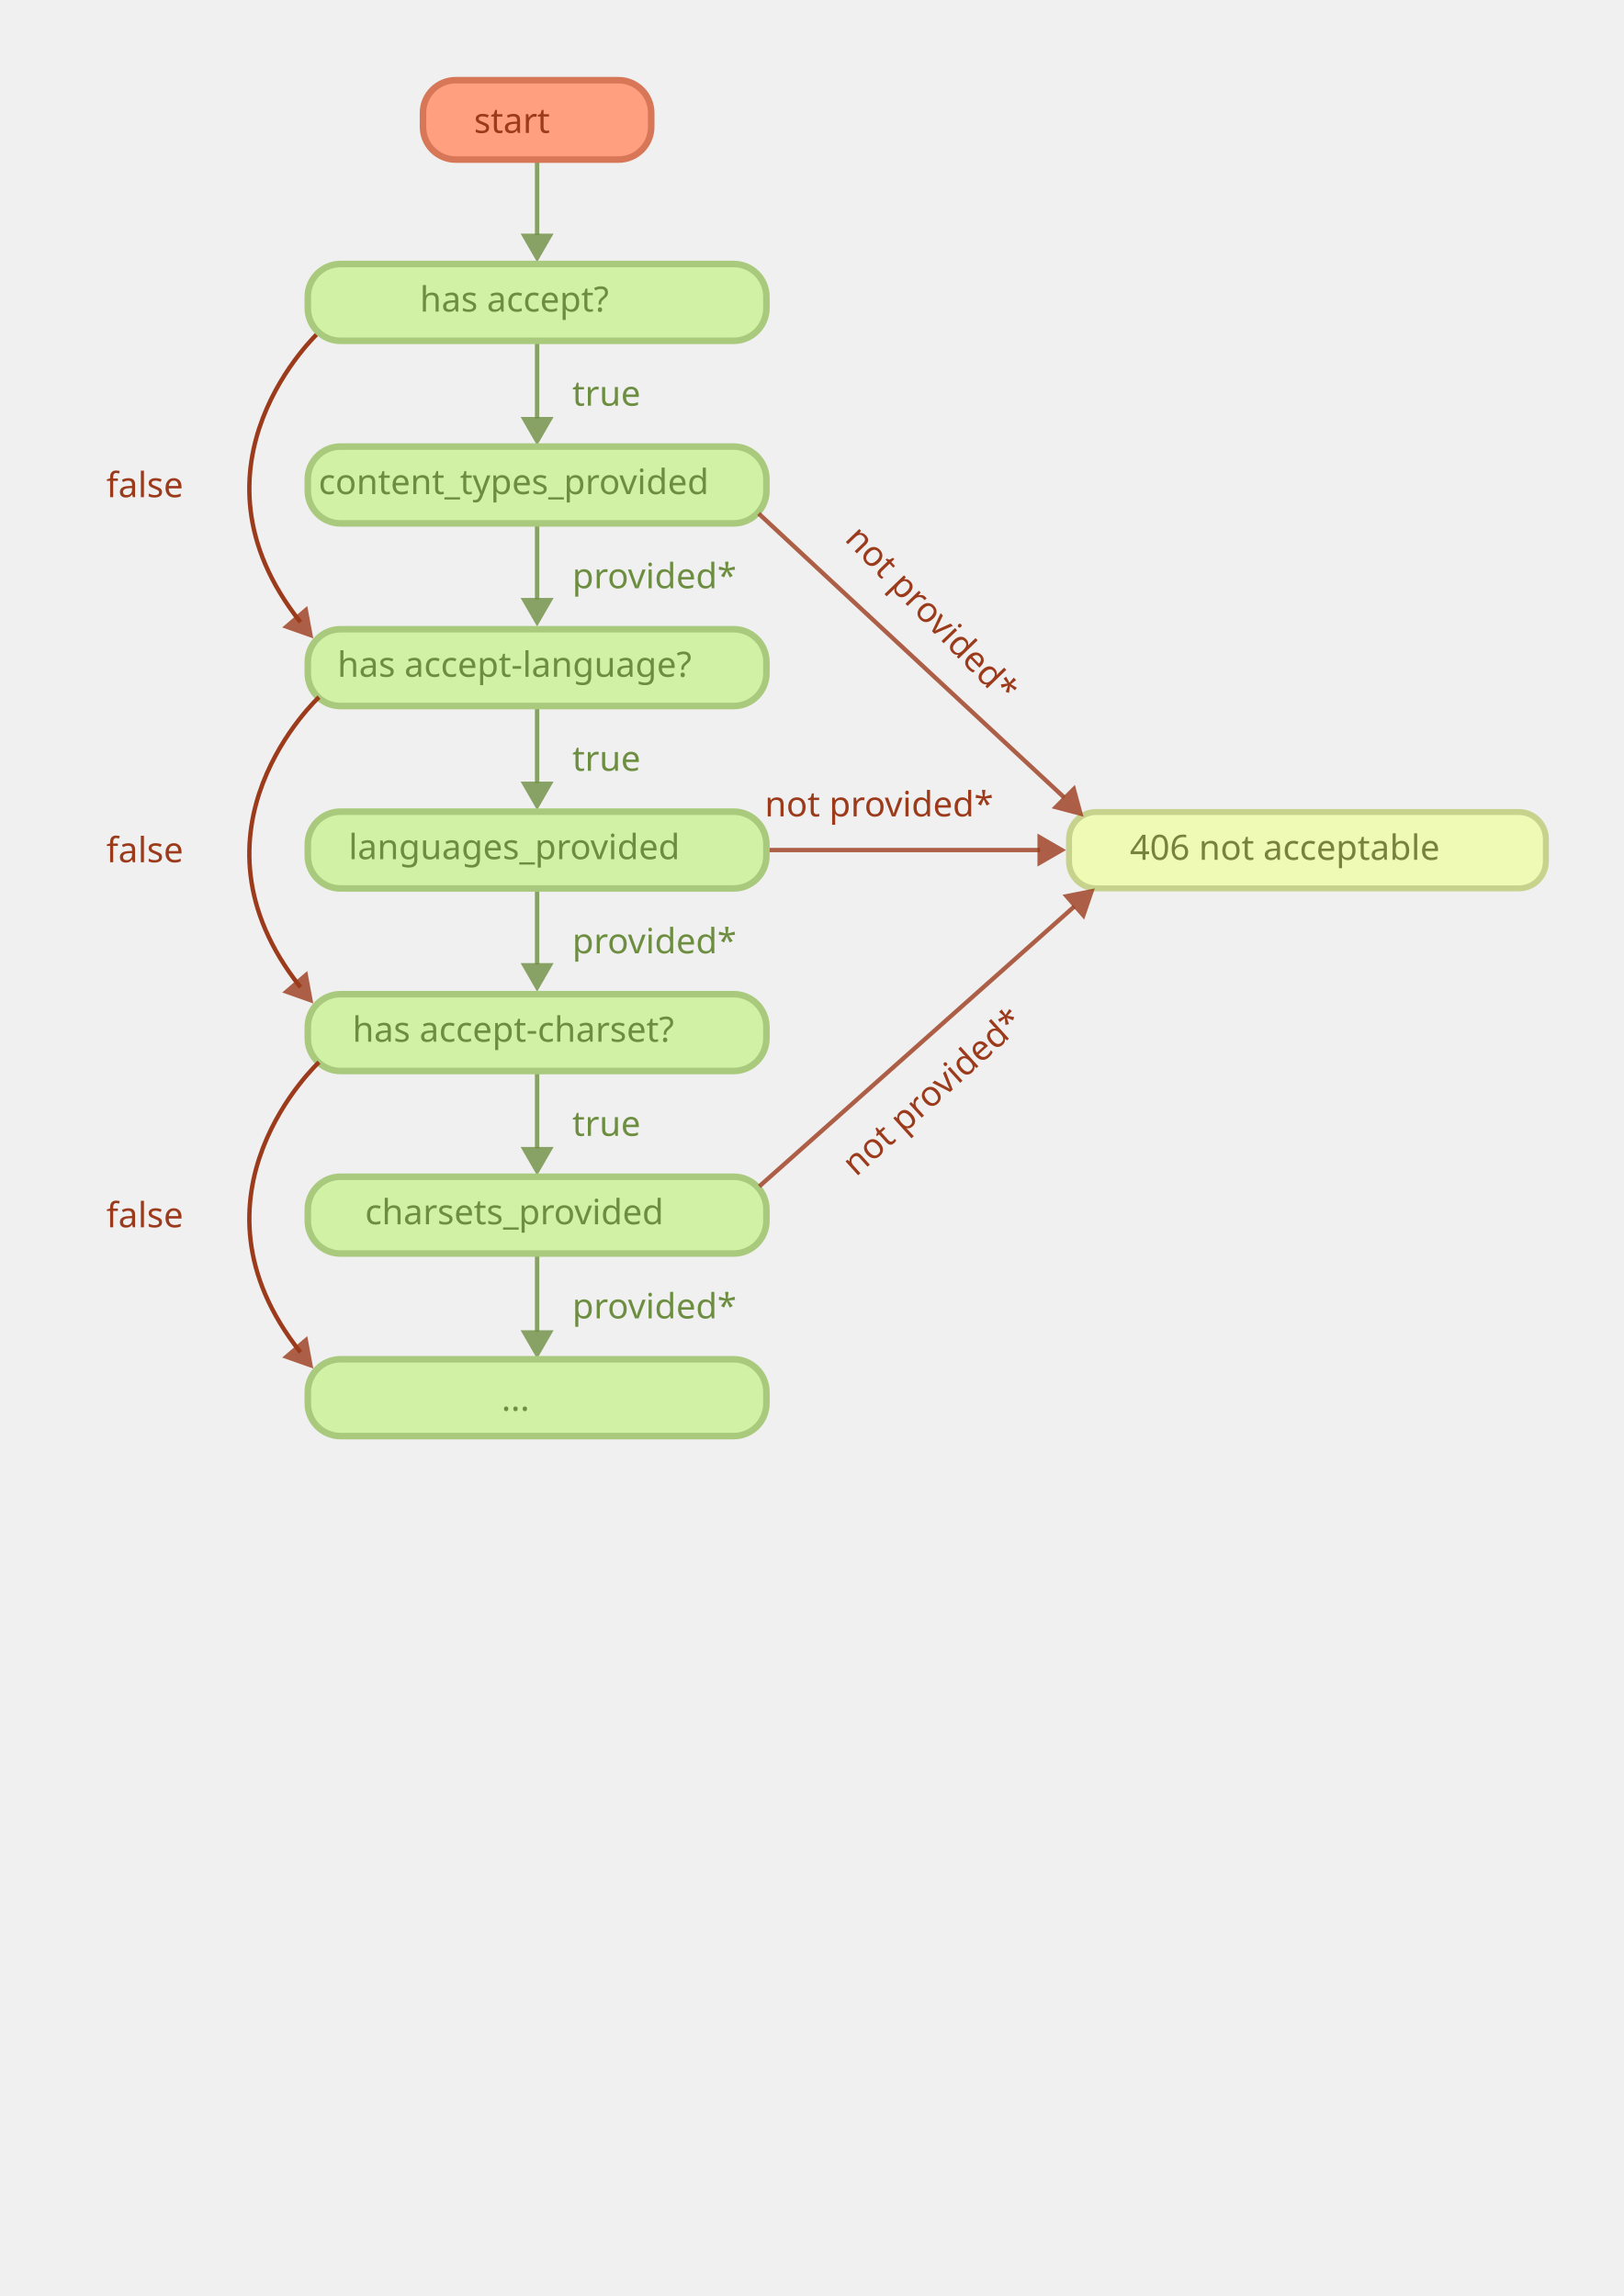
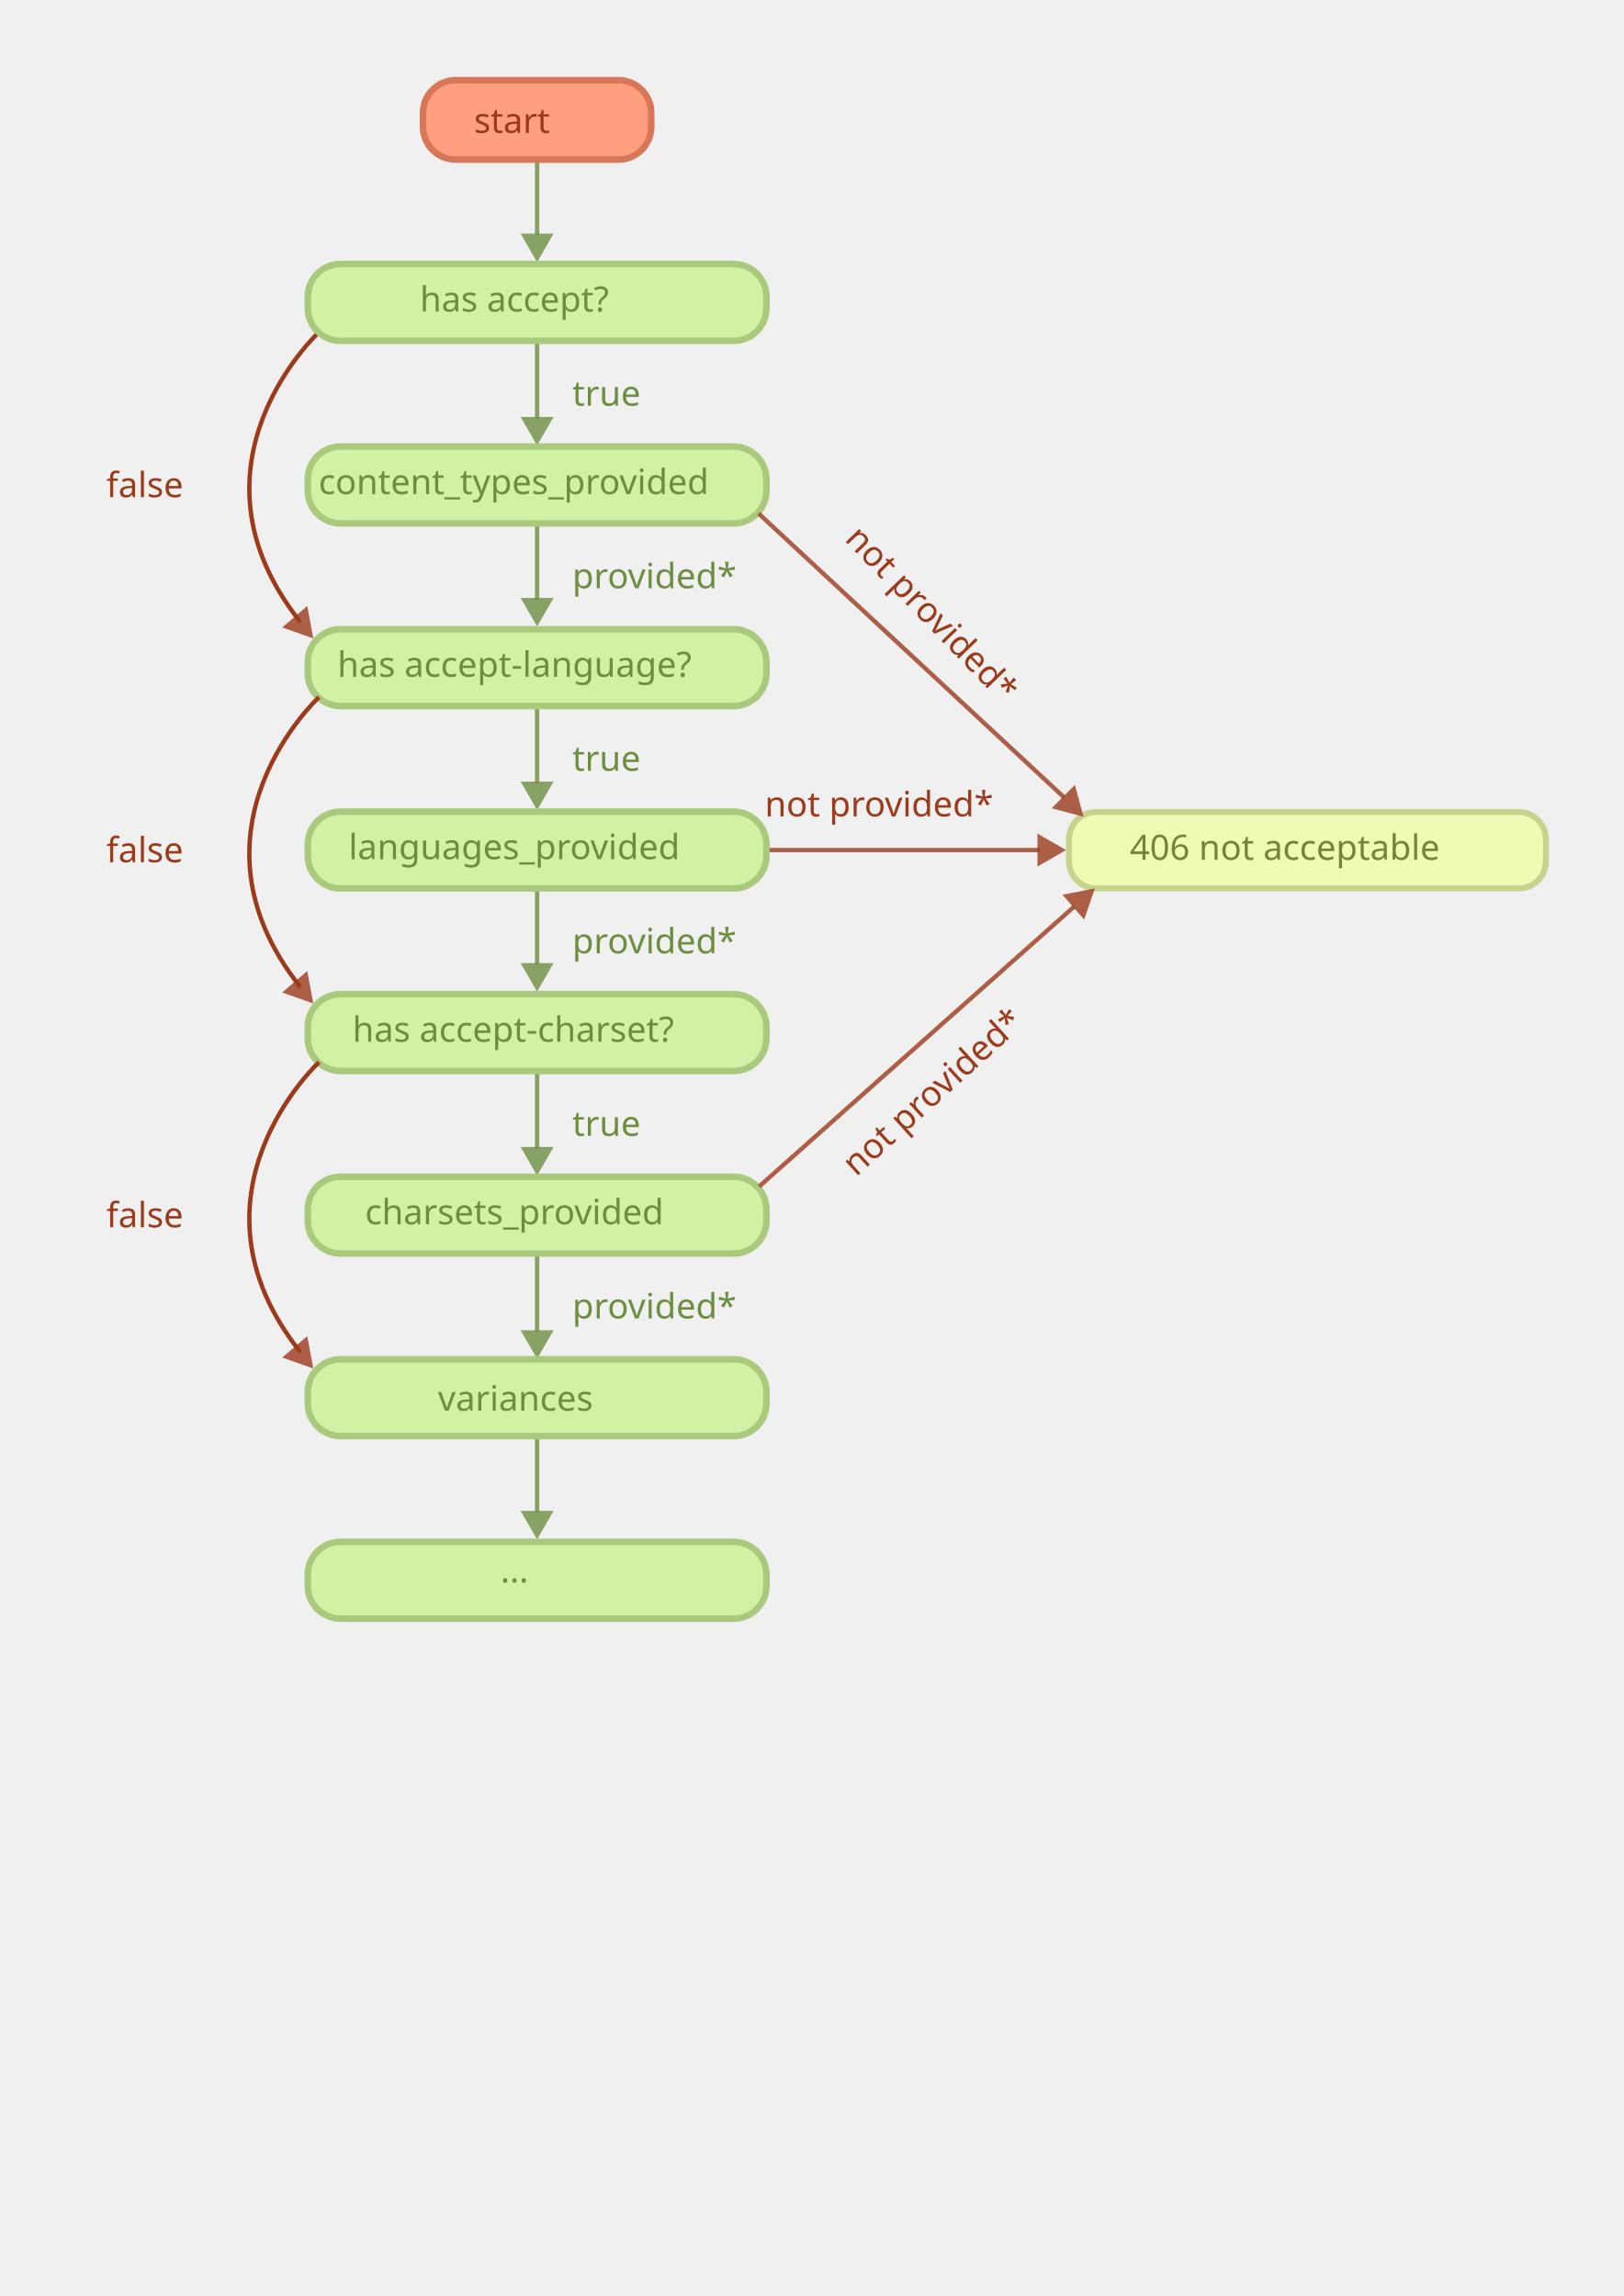
<svg xmlns="http://www.w3.org/2000/svg" xmlns:ns1="http://www.openswatchbook.org/uri/2009/osb" xmlns:xlink="http://www.w3.org/1999/xlink" width="744.094" height="1052.362" id="svg2" version="1.1">
  <defs id="defs4">
    <linearGradient id="linearGradient5265">
      <stop style="stop-color:#69d2e7;stop-opacity:1;" offset="0" id="stop5267" />
      <stop style="stop-color:#69d2e7;stop-opacity:0.588;" offset="1" id="stop5269" />
    </linearGradient>
    <linearGradient id="linearGradient5251">
      <stop style="stop-color:#69d2e7;stop-opacity:0.784;" offset="0" id="stop5253" />
      <stop id="stop5263" offset="0.5" style="stop-color:#69d2e7;stop-opacity:1;" />
      <stop style="stop-color:#69d2e7;stop-opacity:0.392;" offset="1" id="stop5255" />
    </linearGradient>
    <linearGradient id="linearGradient5233" ns1:paint="solid">
      <stop style="stop-color:#69d2e7;stop-opacity:1;" offset="0" id="stop5235" />
    </linearGradient>
  </defs>
  <g id="layer1">
    <path id="use5777" d="m -360.317,371.701 203.002,0.045" style="fill:none;stroke:#6d8e41;stroke-width:1;stroke-linecap:butt;stroke-linejoin:miter;stroke-miterlimit:4;stroke-opacity:1;stroke-dasharray:2, 4;stroke-dashoffset:0" />
    <g transform="translate(303.9214,-296.0314)" id="g5650-7">
      <path id="path5570-9" d="m -57.783,351.42 0,52.326" style="opacity:0.8;fill:none;stroke:#6d8e41;stroke-width:2;stroke-linecap:butt;stroke-linejoin:miter;stroke-miterlimit:4;stroke-opacity:1;stroke-dasharray:none" />
      <path transform="matrix(0.5878775,0,0,0.5878775,73.16047,163.3577)" d="m -222.739,430.108 -12.86,-22.274 25.72,0 z" id="path5576-0" style="opacity:0.8;fill:#6d8e41;fill-opacity:1;fill-rule:nonzero;stroke:#6d8e41;stroke-width:0;stroke-linecap:butt;stroke-linejoin:round;stroke-miterlimit:4;stroke-opacity:1;stroke-dasharray:none;stroke-dashoffset:0" />
    </g>
    <g transform="translate(303.9214,-212.007)" id="g5650-9">
      <path id="path5570-7" d="m -57.783,351.42 0,52.326" style="opacity:0.8;fill:none;stroke:#6d8e41;stroke-width:2;stroke-linecap:butt;stroke-linejoin:miter;stroke-miterlimit:4;stroke-opacity:1;stroke-dasharray:none" />
      <path transform="matrix(0.5878775,0,0,0.5878775,73.16047,163.3577)" d="m -222.739,430.108 -12.86,-22.274 25.72,0 z" id="path5576-09" style="opacity:0.8;fill:#6d8e41;fill-opacity:1;fill-rule:nonzero;stroke:#6d8e41;stroke-width:0;stroke-linecap:butt;stroke-linejoin:round;stroke-miterlimit:4;stroke-opacity:1;stroke-dasharray:none;stroke-dashoffset:0" />
    </g>
    <g transform="translate(303.9214,-129.0433)" id="g5650-0">
      <path id="path5570-5" d="m -57.783,351.42 0,52.326" style="opacity:0.8;fill:none;stroke:#6d8e41;stroke-width:2;stroke-linecap:butt;stroke-linejoin:miter;stroke-miterlimit:4;stroke-opacity:1;stroke-dasharray:none" />
      <path transform="matrix(0.5878775,0,0,0.5878775,73.16047,163.3577)" d="m -222.739,430.108 -12.86,-22.274 25.72,0 z" id="path5576-1" style="opacity:0.8;fill:#6d8e41;fill-opacity:1;fill-rule:nonzero;stroke:#6d8e41;stroke-width:0;stroke-linecap:butt;stroke-linejoin:round;stroke-miterlimit:4;stroke-opacity:1;stroke-dasharray:none;stroke-dashoffset:0" />
    </g>
    <g transform="translate(303.9214,-44.86633)" id="g5650-94">
      <path id="path5570-71" d="m -57.783,351.42 0,52.326" style="opacity:0.8;fill:none;stroke:#6d8e41;stroke-width:2;stroke-linecap:butt;stroke-linejoin:miter;stroke-miterlimit:4;stroke-opacity:1;stroke-dasharray:none" />
      <path transform="matrix(0.5878775,0,0,0.5878775,73.16047,163.3577)" d="m -222.739,430.108 -12.86,-22.274 25.72,0 z" id="path5576-5" style="opacity:0.8;fill:#6d8e41;fill-opacity:1;fill-rule:nonzero;stroke:#6d8e41;stroke-width:0;stroke-linecap:butt;stroke-linejoin:round;stroke-miterlimit:4;stroke-opacity:1;stroke-dasharray:none;stroke-dashoffset:0" />
    </g>
    <g transform="translate(303.9214,38.32962)" id="g5650-93">
      <path id="path5570-3" d="m -57.783,351.42 0,52.326" style="opacity:0.8;fill:none;stroke:#6d8e41;stroke-width:2;stroke-linecap:butt;stroke-linejoin:miter;stroke-miterlimit:4;stroke-opacity:1;stroke-dasharray:none" />
      <path transform="matrix(0.5878775,0,0,0.5878775,73.16047,163.3577)" d="m -222.739,430.108 -12.86,-22.274 25.72,0 z" id="path5576-4" style="opacity:0.8;fill:#6d8e41;fill-opacity:1;fill-rule:nonzero;stroke:#6d8e41;stroke-width:0;stroke-linecap:butt;stroke-linejoin:round;stroke-miterlimit:4;stroke-opacity:1;stroke-dasharray:none;stroke-dashoffset:0" />
    </g>
    <g transform="translate(303.9214,122.5966)" id="g5650-3">
      <path id="path5570-93" d="m -57.783,351.42 0,52.326" style="opacity:0.8;fill:none;stroke:#6d8e41;stroke-width:2;stroke-linecap:butt;stroke-linejoin:miter;stroke-miterlimit:4;stroke-opacity:1;stroke-dasharray:none" />
      <path transform="matrix(0.5878775,0,0,0.5878775,73.16047,163.3577)" d="m -222.739,430.108 -12.86,-22.274 25.72,0 z" id="path5576-04" style="opacity:0.8;fill:#6d8e41;fill-opacity:1;fill-rule:nonzero;stroke:#6d8e41;stroke-width:0;stroke-linecap:butt;stroke-linejoin:round;stroke-miterlimit:4;stroke-opacity:1;stroke-dasharray:none;stroke-dashoffset:0" />
    </g>
    <g transform="translate(303.9214,206.621)" id="g5650-6">
      <path id="path5570-78" d="m -57.783,351.42 0,52.326" style="opacity:0.8;fill:none;stroke:#6d8e41;stroke-width:2;stroke-linecap:butt;stroke-linejoin:miter;stroke-miterlimit:4;stroke-opacity:1;stroke-dasharray:none" />
      <path transform="matrix(0.5878775,0,0,0.5878775,73.16047,163.3577)" d="m -222.739,430.108 -12.86,-22.274 25.72,0 z" id="path5576-9" style="opacity:0.8;fill:#6d8e41;fill-opacity:1;fill-rule:nonzero;stroke:#6d8e41;stroke-width:0;stroke-linecap:butt;stroke-linejoin:round;stroke-miterlimit:4;stroke-opacity:1;stroke-dasharray:none;stroke-dashoffset:0" />
    </g>
    <g transform="matrix(0,-1,1,0,-276.8857,248.8554)" id="g5650-2-0">
      <path style="fill:none;stroke:#9b3b1c;stroke-width:2;stroke-linecap:butt;stroke-linejoin:miter;stroke-miterlimit:4;stroke-opacity:1;stroke-dasharray:none" d="m 146.371,152.215 c 0,0 -65.761,60.811 -8.485,132.936" id="path20172" transform="matrix(0,1,-1,0,248.8554,276.6931)" />
      <path transform="matrix(0.3822411,0.4466448,-0.4466448,0.3822411,233.4852,355.5417)" d="m -222.739,430.108 -12.86,-22.274 25.72,0 z" id="path5576-12-1" style="opacity:0.8;fill:#9b3b1c;fill-opacity:1;fill-rule:nonzero;stroke:#9b3b1c;stroke-width:0;stroke-linecap:butt;stroke-linejoin:round;stroke-miterlimit:4;stroke-opacity:1;stroke-dasharray:none;stroke-dashoffset:0" />
    </g>
    <g transform="matrix(0,-1,1,0,72.32685,331.8341)" id="g5650-2-04">
      <path id="path5570-2-9" d="m -57.783,275.138 0,129.14" style="opacity:0.8;fill:none;stroke:#9b3b1c;stroke-width:2;stroke-linecap:butt;stroke-linejoin:miter;stroke-miterlimit:4;stroke-opacity:1;stroke-dasharray:none" />
      <path transform="matrix(0.5878775,0,0,0.5878775,73.16047,163.3577)" d="m -222.739,430.108 -12.86,-22.274 25.72,0 z" id="path5576-12-0" style="opacity:0.8;fill:#9b3b1c;fill-opacity:1;fill-rule:nonzero;stroke:#9b3b1c;stroke-width:0;stroke-linecap:butt;stroke-linejoin:round;stroke-miterlimit:4;stroke-opacity:1;stroke-dasharray:none;stroke-dashoffset:0" />
    </g>
    <rect style="fill:#d1f2a5;fill-opacity:1;fill-rule:nonzero;stroke:#a9ca7d;stroke-width:3;stroke-linecap:butt;stroke-linejoin:round;stroke-miterlimit:4;stroke-opacity:1;stroke-dasharray:none;stroke-dashoffset:0" id="rect5273-1-28" width="210.18" height="35.209" x="141.049" y="204.678" rx="15" />
    <rect style="fill:#d1f2a5;fill-opacity:1;fill-rule:nonzero;stroke:#a9ca7d;stroke-width:3;stroke-linecap:butt;stroke-linejoin:round;stroke-miterlimit:4;stroke-opacity:1;stroke-dasharray:none;stroke-dashoffset:0" id="rect5273-1-5" width="210.18" height="35.209" x="141.049" y="288.403" rx="15" />
    <rect style="fill:#d1f2a5;fill-opacity:1;fill-rule:nonzero;stroke:#a9ca7d;stroke-width:3;stroke-linecap:butt;stroke-linejoin:round;stroke-miterlimit:4;stroke-opacity:1;stroke-dasharray:none;stroke-dashoffset:0" id="rect5273-1-8" width="210.18" height="35.209" x="141.049" y="372.012" rx="15" />
    <rect style="fill:#d1f2a5;fill-opacity:1;fill-rule:nonzero;stroke:#a9ca7d;stroke-width:3;stroke-linecap:butt;stroke-linejoin:round;stroke-miterlimit:4;stroke-opacity:1;stroke-dasharray:none;stroke-dashoffset:0" id="rect5273-1-4" width="210.18" height="35.209" x="141.049" y="455.679" rx="15" />
    <rect style="fill:#d1f2a5;fill-opacity:1;fill-rule:nonzero;stroke:#a9ca7d;stroke-width:3;stroke-linecap:butt;stroke-linejoin:round;stroke-miterlimit:4;stroke-opacity:1;stroke-dasharray:none;stroke-dashoffset:0" id="rect5273-1-87" width="210.18" height="35.209" x="141.049" y="539.347" rx="15" />
+     <g transform="translate(303.9216,289.3837)" id="g5650-6-2">
+       <path id="path5570-78-4" d="m -57.783,351.42 0,52.326" style="opacity:0.8;fill:none;stroke:#6d8e41;stroke-width:2;stroke-linecap:butt;stroke-linejoin:miter;stroke-miterlimit:4;stroke-opacity:1;stroke-dasharray:none" />
+       <path transform="matrix(0.5878775,0,0,0.5878775,73.16047,163.3577)" d="m -222.739,430.108 -12.86,-22.274 25.72,0 z" id="path5576-9-2" style="opacity:0.8;fill:#6d8e41;fill-opacity:1;fill-rule:nonzero;stroke:#6d8e41;stroke-width:0;stroke-linecap:butt;stroke-linejoin:round;stroke-miterlimit:4;stroke-opacity:1;stroke-dasharray:none;stroke-dashoffset:0" />
+     </g>
    <rect style="fill:#d1f2a5;fill-opacity:1;fill-rule:nonzero;stroke:#a9ca7d;stroke-width:3;stroke-linecap:butt;stroke-linejoin:round;stroke-miterlimit:4;stroke-opacity:1;stroke-dasharray:none;stroke-dashoffset:0" id="rect5273-1-41" width="210.18" height="35.209" x="141.049" y="623.014" rx="15" />
    <rect style="fill:#d1f2a5;fill-opacity:1;fill-rule:nonzero;stroke:#a9ca7d;stroke-width:3;stroke-linecap:butt;stroke-linejoin:round;stroke-miterlimit:4;stroke-opacity:1;stroke-dasharray:none;stroke-dashoffset:0" id="rect5273-1" width="210.18" height="35.209" x="141.049" y="121.004" rx="15" />
    <g id="g5650" transform="translate(0,-0.475971)">
      <path id="path5570" d="m -57.783,351.42 0,52.326" style="opacity:0.8;fill:none;stroke:#6d8e41;stroke-width:2;stroke-linecap:butt;stroke-linejoin:miter;stroke-miterlimit:4;stroke-opacity:1;stroke-dasharray:none" />
      <path transform="matrix(0.5878775,0,0,0.5878775,73.16047,163.3577)" d="m -222.739,430.108 -12.86,-22.274 25.72,0 z" id="path5576" style="opacity:0.8;fill:#6d8e41;fill-opacity:1;fill-rule:nonzero;stroke:#6d8e41;stroke-width:0;stroke-linecap:butt;stroke-linejoin:round;stroke-miterlimit:4;stroke-opacity:1;stroke-dasharray:none;stroke-dashoffset:0" />
    </g>
    <rect style="fill:#d1f2a5;fill-opacity:1;fill-rule:nonzero;stroke:#a9ca7d;stroke-width:3;stroke-linecap:butt;stroke-linejoin:round;stroke-miterlimit:4;stroke-opacity:1;stroke-dasharray:none;stroke-dashoffset:0" id="rect5273" width="104.59" height="36.392" x="-224.021" y="29.412" rx="15" />
    <rect style="fill:#effab4;fill-opacity:1;fill-rule:nonzero;stroke:#c7d28c;stroke-width:3;stroke-linecap:butt;stroke-linejoin:round;stroke-miterlimit:4;stroke-opacity:1;stroke-dasharray:none;stroke-dashoffset:0" id="rect5273-7" width="104.59" height="36.392" x="-224.021" y="90.692" rx="15" />
    <rect style="fill:#ffc48c;fill-opacity:1;fill-rule:nonzero;stroke:#d79c64;stroke-width:3;stroke-linecap:butt;stroke-linejoin:round;stroke-miterlimit:4;stroke-opacity:1;stroke-dasharray:none;stroke-dashoffset:0" id="rect5273-2" width="104.59" height="36.392" x="-224.021" y="151.972" rx="15" />
    <rect style="fill:#ff9f80;fill-opacity:1;fill-rule:nonzero;stroke:#d77758;stroke-width:3;stroke-linecap:butt;stroke-linejoin:round;stroke-miterlimit:4;stroke-opacity:1;stroke-dasharray:none;stroke-dashoffset:0" id="rect5273-22" width="104.59" height="36.392" x="-224.021" y="213.251" rx="15" />
    <rect style="fill:#f56991;fill-opacity:1;fill-rule:nonzero;stroke:#cd4169;stroke-width:3;stroke-linecap:butt;stroke-linejoin:round;stroke-miterlimit:4;stroke-opacity:1;stroke-dasharray:none;stroke-dashoffset:0" id="rect5273-8" width="104.59" height="36.392" x="-224.021" y="274.531" rx="15" />
    <use x="0" y="0" xlink:href="#rect5273-22" id="use5355" transform="translate(417.8648,-176.5001)" width="744.094" height="1052.362" />
    <text xml:space="preserve" style="font-size:16px;font-style:normal;font-weight:normal;text-align:center;line-height:125%;letter-spacing:0px;word-spacing:0px;text-anchor:middle;fill:#77823c;fill-opacity:1;stroke:none;font-family:Sans;-inkscape-font-specification:Sans" x="-58.693" y="114.392" id="text5371">
      <tspan id="tspan5373" x="-58.693" y="114.392">some text</tspan>
    </text>
    <text xml:space="preserve" style="font-size:16px;font-style:normal;font-weight:normal;text-align:center;line-height:125%;letter-spacing:0px;word-spacing:0px;text-anchor:middle;fill:#6d8e41;fill-opacity:1;stroke:none;font-family:Sans;-inkscape-font-specification:Sans" x="-58.693" y="53.112" id="text5371-2">
      <tspan id="tspan5373-6" x="-58.693" y="53.112">some text</tspan>
    </text>
    <text xml:space="preserve" style="font-size:16px;font-style:normal;font-weight:normal;text-align:center;line-height:125%;letter-spacing:0px;word-spacing:0px;text-anchor:middle;fill:#6d8e41;fill-opacity:1;stroke:none;font-family:Sans;-inkscape-font-specification:Sans" x="246.186" y="310.199" id="text5371-2-3">
      <tspan id="tspan5373-6-7" x="246.186" y="310.199">has accept-language?</tspan>
    </text>
    <text xml:space="preserve" style="font-size:16px;font-style:normal;font-weight:normal;text-align:center;line-height:125%;letter-spacing:0px;word-spacing:0px;text-anchor:middle;fill:#6d8e41;fill-opacity:1;stroke:none;font-family:Sans;-inkscape-font-specification:Sans" x="245.608" y="477.475" id="text5371-2-3-0">
      <tspan id="tspan5373-6-7-3" x="245.608" y="477.475">has accept-charset?</tspan>
    </text>
    <text xml:space="preserve" style="font-size:16px;font-style:normal;font-weight:normal;text-align:center;line-height:125%;letter-spacing:0px;word-spacing:0px;text-anchor:middle;fill:#9b3b1c;fill-opacity:1;stroke:none;font-family:Sans;-inkscape-font-specification:Sans" x="-58.693" y="236.952" id="text5371-4">
      <tspan id="tspan5373-9" x="-58.693" y="236.952">some text</tspan>
    </text>
    <text xml:space="preserve" style="font-size:16px;font-style:normal;font-weight:normal;text-align:center;line-height:125%;letter-spacing:0px;word-spacing:0px;text-anchor:middle;fill:#9b3b1c;fill-opacity:1;stroke:none;font-family:Sans;-inkscape-font-specification:Sans" x="245.004" y="60.912" id="text5371-4-0">
      <tspan x="245.004" y="60.912" id="tspan17171">start</tspan>
    </text>
    <text xml:space="preserve" style="font-size:16px;font-style:normal;font-weight:normal;text-align:center;line-height:125%;letter-spacing:0px;word-spacing:0px;text-anchor:middle;fill:#6d8e41;fill-opacity:1;stroke:none;font-family:Sans;-inkscape-font-specification:Sans" x="246.112" y="561.143" id="text5371-2-9">
      <tspan id="tspan5373-6-8" x="246.112" y="561.143">charsets_provided</tspan>
    </text>
    <text xml:space="preserve" style="font-size:16px;font-style:normal;font-weight:normal;text-align:center;line-height:125%;letter-spacing:0px;word-spacing:0px;text-anchor:middle;fill:#6d8e41;fill-opacity:1;stroke:none;font-family:Sans;-inkscape-font-specification:Sans" x="246.643" y="646.583" id="text5371-2-7">
-       <tspan id="tspan5373-6-2" x="246.643" y="646.583">...</tspan>
+       <tspan id="tspan5373-6-2" x="246.643" y="646.583">variances</tspan>
    </text>
    <text xml:space="preserve" style="font-size:16px;font-style:normal;font-weight:normal;text-align:center;line-height:125%;letter-spacing:0px;word-spacing:0px;text-anchor:middle;fill:#6d8e41;fill-opacity:1;stroke:none;font-family:Sans;-inkscape-font-specification:Sans" x="246.131" y="142.806" id="text5371-2-95">
      <tspan id="tspan5373-6-80" x="246.131" y="142.806">has accept?</tspan>
    </text>
    <text xml:space="preserve" style="font-size:16px;font-style:normal;font-weight:normal;text-align:center;line-height:125%;letter-spacing:0px;word-spacing:0px;text-anchor:middle;fill:#6d8e41;fill-opacity:1;stroke:none;font-family:Sans;-inkscape-font-specification:Sans" x="245.807" y="226.474" id="text5371-2-32">
      <tspan id="tspan5373-6-27" x="245.807" y="226.474">content_types_provided</tspan>
    </text>
    <text xml:space="preserve" style="font-size:16px;font-style:normal;font-weight:normal;text-align:center;line-height:125%;letter-spacing:0px;word-spacing:0px;text-anchor:middle;fill:#6d8e41;fill-opacity:1;stroke:none;font-family:Sans;-inkscape-font-specification:Sans" x="246.053" y="393.808" id="text5371-2-74">
      <tspan id="tspan5373-6-18" x="246.053" y="393.808">languages_provided</tspan>
    </text>
    <rect style="fill:#d1f2a5;fill-opacity:1;fill-rule:nonzero;stroke:#a9ca7d;stroke-width:3;stroke-linecap:butt;stroke-linejoin:round;stroke-miterlimit:4;stroke-opacity:1;stroke-dasharray:none;stroke-dashoffset:0" id="rect5273-1-2" width="210.18" height="35.209" x="-489.756" y="33.494" rx="15" />
    <text xml:space="preserve" style="font-size:16px;font-style:normal;font-weight:normal;text-align:start;line-height:125%;letter-spacing:0px;word-spacing:0px;text-anchor:start;fill:#6d8e41;fill-opacity:1;stroke:none;font-family:Sans;-inkscape-font-specification:Sans" x="262.266" y="185.952" id="text5371-2-391">
      <tspan id="tspan5373-6-63" x="262.266" y="185.952">true</tspan>
    </text>
    <text xml:space="preserve" style="font-size:16px;font-style:normal;font-weight:normal;text-align:start;line-height:125%;letter-spacing:0px;word-spacing:0px;text-anchor:start;fill:#6d8e41;fill-opacity:1;stroke:none;font-family:Sans;-inkscape-font-specification:Sans" x="262.266" y="269.62" id="text5371-2-954">
      <tspan id="tspan5373-6-808" x="262.266" y="269.62">provided*</tspan>
    </text>
    <text xml:space="preserve" style="font-size:16px;font-style:normal;font-weight:normal;text-align:start;line-height:125%;letter-spacing:0px;word-spacing:0px;text-anchor:start;fill:#6d8e41;fill-opacity:1;stroke:none;font-family:Sans;-inkscape-font-specification:Sans" x="262.266" y="353.287" id="text5371-2-4">
      <tspan id="tspan5373-6-11" x="262.266" y="353.287">true</tspan>
    </text>
    <text xml:space="preserve" style="font-size:16px;font-style:normal;font-weight:normal;text-align:start;line-height:125%;letter-spacing:0px;word-spacing:0px;text-anchor:start;fill:#6d8e41;fill-opacity:1;stroke:none;font-family:Sans;-inkscape-font-specification:Sans" x="262.266" y="436.954" id="text5371-2-92">
      <tspan id="tspan5373-6-4" x="262.266" y="436.954">provided*</tspan>
    </text>
    <text xml:space="preserve" style="font-size:16px;font-style:normal;font-weight:normal;text-align:start;line-height:125%;letter-spacing:0px;word-spacing:0px;text-anchor:start;fill:#6d8e41;fill-opacity:1;stroke:none;font-family:Sans;-inkscape-font-specification:Sans" x="262.266" y="520.622" id="text5371-2-739">
      <tspan id="tspan5373-6-0" x="262.266" y="520.622">true</tspan>
    </text>
    <text xml:space="preserve" style="font-size:16px;font-style:normal;font-weight:normal;text-align:start;line-height:125%;letter-spacing:0px;word-spacing:0px;text-anchor:start;fill:#6d8e41;fill-opacity:1;stroke:none;font-family:Sans;-inkscape-font-specification:Sans" x="262.266" y="604.289" id="text5371-2-8">
      <tspan id="tspan5373-6-3" x="262.266" y="604.289">provided*</tspan>
    </text>
    <g transform="matrix(0,-1,1,0,-513.3141,353.0556)" id="g5650-2">
      <path id="path5570-2" d="m -57.783,275.138 0,129.14" style="opacity:0.8;fill:none;stroke:#9b3b1c;stroke-width:2;stroke-linecap:butt;stroke-linejoin:miter;stroke-miterlimit:4;stroke-opacity:1;stroke-dasharray:none" />
      <path transform="matrix(0.5878775,0,0,0.5878775,73.16047,163.3577)" d="m -222.739,430.108 -12.86,-22.274 25.72,0 z" id="path5576-12" style="opacity:0.8;fill:#9b3b1c;fill-opacity:1;fill-rule:nonzero;stroke:#9b3b1c;stroke-width:0;stroke-linecap:butt;stroke-linejoin:round;stroke-miterlimit:4;stroke-opacity:1;stroke-dasharray:none;stroke-dashoffset:0" />
    </g>
    <text xml:space="preserve" style="font-size:16px;font-style:normal;font-weight:normal;text-align:center;line-height:125%;letter-spacing:0px;word-spacing:0px;text-anchor:middle;fill:#9b3b1c;fill-opacity:1;stroke:none;font-family:Sans;-inkscape-font-specification:Sans" x="76.762" y="227.88" id="text5371-4-6">
      <tspan id="tspan5373-9-0" x="76.762" y="227.88">false</tspan>
    </text>
    <text xml:space="preserve" style="font-size:16px;font-style:normal;font-weight:normal;text-align:center;line-height:125%;letter-spacing:0px;word-spacing:0px;text-anchor:middle;fill:#9b3b1c;fill-opacity:1;stroke:none;font-family:Sans;-inkscape-font-specification:Sans" x="76.762" y="395.202" id="text5371-4-2">
      <tspan id="tspan5373-9-01" x="76.762" y="395.202">false</tspan>
    </text>
    <text xml:space="preserve" style="font-size:16px;font-style:normal;font-weight:normal;text-align:center;line-height:125%;letter-spacing:0px;word-spacing:0px;text-anchor:middle;fill:#9b3b1c;fill-opacity:1;stroke:none;font-family:Sans;-inkscape-font-specification:Sans" x="413.262" y="374.196" id="text5371-4-3">
      <tspan id="tspan5373-9-62" x="413.262" y="374.196">not provided*</tspan>
    </text>
    <text xml:space="preserve" style="font-size:16px;font-style:normal;font-weight:normal;text-align:center;line-height:125%;letter-spacing:0px;word-spacing:0px;text-anchor:middle;fill:#9b3b1c;fill-opacity:1;stroke:none;font-family:Sans;-inkscape-font-specification:Sans" x="76.762" y="562.524" id="text5371-4-4">
      <tspan id="tspan5373-9-2" x="76.762" y="562.524">false</tspan>
    </text>
    <text xml:space="preserve" style="font-size:16px;font-style:normal;font-weight:normal;text-align:center;line-height:125%;letter-spacing:0px;word-spacing:0px;text-anchor:middle;fill:#9b3b1c;fill-opacity:1;stroke:none;font-family:Sans;-inkscape-font-specification:Sans" x="-8.803" y="663.248" id="text5371-4-5" transform="matrix(0.7410941,-0.6714012,0.6714012,0.7410941,0,0)">
      <tspan id="tspan5373-9-09" x="-8.803" y="663.248">not provided*</tspan>
    </text>
    <rect style="fill:#effab4;fill-opacity:1;fill-rule:nonzero;stroke:#c7d28c;stroke-width:2.735;stroke-linecap:butt;stroke-linejoin:round;stroke-miterlimit:4;stroke-opacity:1;stroke-dasharray:none;stroke-dashoffset:0" id="rect5273-7-3-1" width="218.521" height="34.993" x="489.905" y="372.188" rx="12.373" />
    <g transform="matrix(-0.657815,-0.7531796,0.7531796,-0.657815,150.2424,637.4654)" id="g5650-2-1">
      <path id="path5570-2-2" d="m -59.488,210.577 1.658,193.001" style="opacity:0.8;fill:none;stroke:#9b3b1c;stroke-width:2;stroke-linecap:butt;stroke-linejoin:miter;stroke-miterlimit:4;stroke-opacity:1;stroke-dasharray:none" />
      <path transform="matrix(0.5878775,0,0,0.5878775,73.16047,163.3577)" d="m -222.739,430.108 -12.86,-22.274 25.72,0 z" id="path5576-12-9" style="opacity:0.8;fill:#9b3b1c;fill-opacity:1;fill-rule:nonzero;stroke:#9b3b1c;stroke-width:0;stroke-linecap:butt;stroke-linejoin:round;stroke-miterlimit:4;stroke-opacity:1;stroke-dasharray:none;stroke-dashoffset:0" />
    </g>
    <text xml:space="preserve" style="font-size:16px;font-style:normal;font-weight:normal;text-align:center;line-height:125%;letter-spacing:0px;word-spacing:0px;text-anchor:middle;fill:#77823c;fill-opacity:1;stroke:none;font-family:Sans;-inkscape-font-specification:Sans" x="599.201" y="394.099" id="text5371-43">
      <tspan id="tspan5373-3" x="599.201" y="394.099">406 not acceptable</tspan>
    </text>
    <rect style="fill:#ffffff;fill-opacity:1;fill-rule:nonzero;stroke:#a9ca7d;stroke-width:2.443;stroke-linecap:butt;stroke-linejoin:round;stroke-miterlimit:4;stroke-opacity:1;stroke-dasharray:none;stroke-dashoffset:0" id="rect5367" width="207.057" height="171.557" x="-373.529" y="458.584" rx="11.073" />
    <text xml:space="preserve" style="font-size:16px;font-style:normal;font-weight:normal;text-align:center;line-height:125%;letter-spacing:0px;word-spacing:0px;writing-mode:lr-tb;text-anchor:middle;fill:#6d8e41;fill-opacity:1;stroke:none;font-family:Sans;-inkscape-font-specification:Sans" x="-544.694" y="-354.172" id="text5371-2-3-0-7" transform="matrix(0,-1,1,0,0,0)">
      <tspan id="tspan5373-6-7-3-9" x="-544.694" y="-354.172">middlewares</tspan>
    </text>
    <g transform="matrix(0,-1,1,0,-508.931,565.2355)" id="g5650-2-0-4">
      <path style="fill:none;stroke:#9b3b1c;stroke-width:2;stroke-linecap:butt;stroke-linejoin:miter;stroke-miterlimit:4;stroke-opacity:1;stroke-dasharray:none" d="m 146.371,152.215 c 0,0 -65.761,60.811 -8.485,132.936" id="path20172-9" transform="matrix(0,1,-1,0,248.8554,276.6931)" />
      <path transform="matrix(0.3822411,0.4466448,-0.4466448,0.3822411,233.4852,355.5417)" d="m -222.739,430.108 -12.86,-22.274 25.72,0 z" id="path5576-12-1-7" style="opacity:0.8;fill:#9b3b1c;fill-opacity:1;fill-rule:nonzero;stroke:#9b3b1c;stroke-width:0;stroke-linecap:butt;stroke-linejoin:round;stroke-miterlimit:4;stroke-opacity:1;stroke-dasharray:none;stroke-dashoffset:0" />
    </g>
    <g transform="matrix(0,-1,1,0,-276.8857,416.1772)" id="g5650-2-0-4-9">
      <path style="fill:none;stroke:#9b3b1c;stroke-width:2;stroke-linecap:butt;stroke-linejoin:miter;stroke-miterlimit:4;stroke-opacity:1;stroke-dasharray:none" d="m 146.371,152.215 c 0,0 -65.761,60.811 -8.485,132.936" id="path20172-9-6" transform="matrix(0,1,-1,0,248.8554,276.6931)" />
      <path transform="matrix(0.3822411,0.4466448,-0.4466448,0.3822411,233.4852,355.5417)" d="m -222.739,430.108 -12.86,-22.274 25.72,0 z" id="path5576-12-1-7-5" style="opacity:0.8;fill:#9b3b1c;fill-opacity:1;fill-rule:nonzero;stroke:#9b3b1c;stroke-width:0;stroke-linecap:butt;stroke-linejoin:round;stroke-miterlimit:4;stroke-opacity:1;stroke-dasharray:none;stroke-dashoffset:0" />
    </g>
    <g transform="matrix(0,-1,1,0,-276.8857,583.499)" id="g5650-2-0-4-5">
      <path style="fill:none;stroke:#9b3b1c;stroke-width:2;stroke-linecap:butt;stroke-linejoin:miter;stroke-miterlimit:4;stroke-opacity:1;stroke-dasharray:none" d="m 146.371,152.215 c 0,0 -65.761,60.811 -8.485,132.936" id="path20172-9-0" transform="matrix(0,1,-1,0,248.8554,276.6931)" />
      <path transform="matrix(0.3822411,0.4466448,-0.4466448,0.3822411,233.4852,355.5417)" d="m -222.739,430.108 -12.86,-22.274 25.72,0 z" id="path5576-12-1-7-6" style="opacity:0.8;fill:#9b3b1c;fill-opacity:1;fill-rule:nonzero;stroke:#9b3b1c;stroke-width:0;stroke-linecap:butt;stroke-linejoin:round;stroke-miterlimit:4;stroke-opacity:1;stroke-dasharray:none;stroke-dashoffset:0" />
    </g>
    <g transform="matrix(0.704723,-0.7094825,0.7094825,0.704723,241.9756,40.02582)" id="g5650-2-1-3">
      <path id="path5570-2-2-8" d="m -64.113,212.682 6.333,190.921" style="opacity:0.8;fill:none;stroke:#9b3b1c;stroke-width:2;stroke-linecap:butt;stroke-linejoin:miter;stroke-miterlimit:4;stroke-opacity:1;stroke-dasharray:none" />
      <path transform="matrix(0.5878775,0,0,0.5878775,73.16047,163.3577)" d="m -222.739,430.108 -12.86,-22.274 25.72,0 z" id="path5576-12-9-3" style="opacity:0.8;fill:#9b3b1c;fill-opacity:1;fill-rule:nonzero;stroke:#9b3b1c;stroke-width:0;stroke-linecap:butt;stroke-linejoin:round;stroke-miterlimit:4;stroke-opacity:1;stroke-dasharray:none;stroke-dashoffset:0" />
    </g>
    <text xml:space="preserve" style="font-size:16px;font-style:normal;font-weight:normal;text-align:center;line-height:125%;letter-spacing:0px;word-spacing:0px;text-anchor:middle;fill:#9b3b1c;fill-opacity:1;stroke:none;font-family:Sans;-inkscape-font-specification:Sans" x="509.415" y="-106.161" id="text5371-4-5-9" transform="matrix(0.6948087,0.7191946,-0.7191946,0.6948087,0,0)">
      <tspan id="tspan5373-9-09-1" x="509.415" y="-106.161">not provided*</tspan>
    </text>
+     <rect style="fill:#d1f2a5;fill-opacity:1;fill-rule:nonzero;stroke:#a9ca7d;stroke-width:3;stroke-linecap:butt;stroke-linejoin:round;stroke-miterlimit:4;stroke-opacity:1;stroke-dasharray:none;stroke-dashoffset:0" id="rect5273-1-41-0" width="210.18" height="35.209" x="141.049" y="706.681" rx="15" />
+     <text xml:space="preserve" style="font-size:16px;font-style:normal;font-weight:normal;text-align:center;line-height:125%;letter-spacing:0px;word-spacing:0px;text-anchor:middle;fill:#6d8e41;fill-opacity:1;stroke:none;font-family:Sans;-inkscape-font-specification:Sans" x="246.15" y="725.278" id="text5371-2-7-9">
+       <tspan id="tspan5373-6-2-1" x="246.15" y="725.278">...</tspan>
+     </text>
  </g>
</svg>
